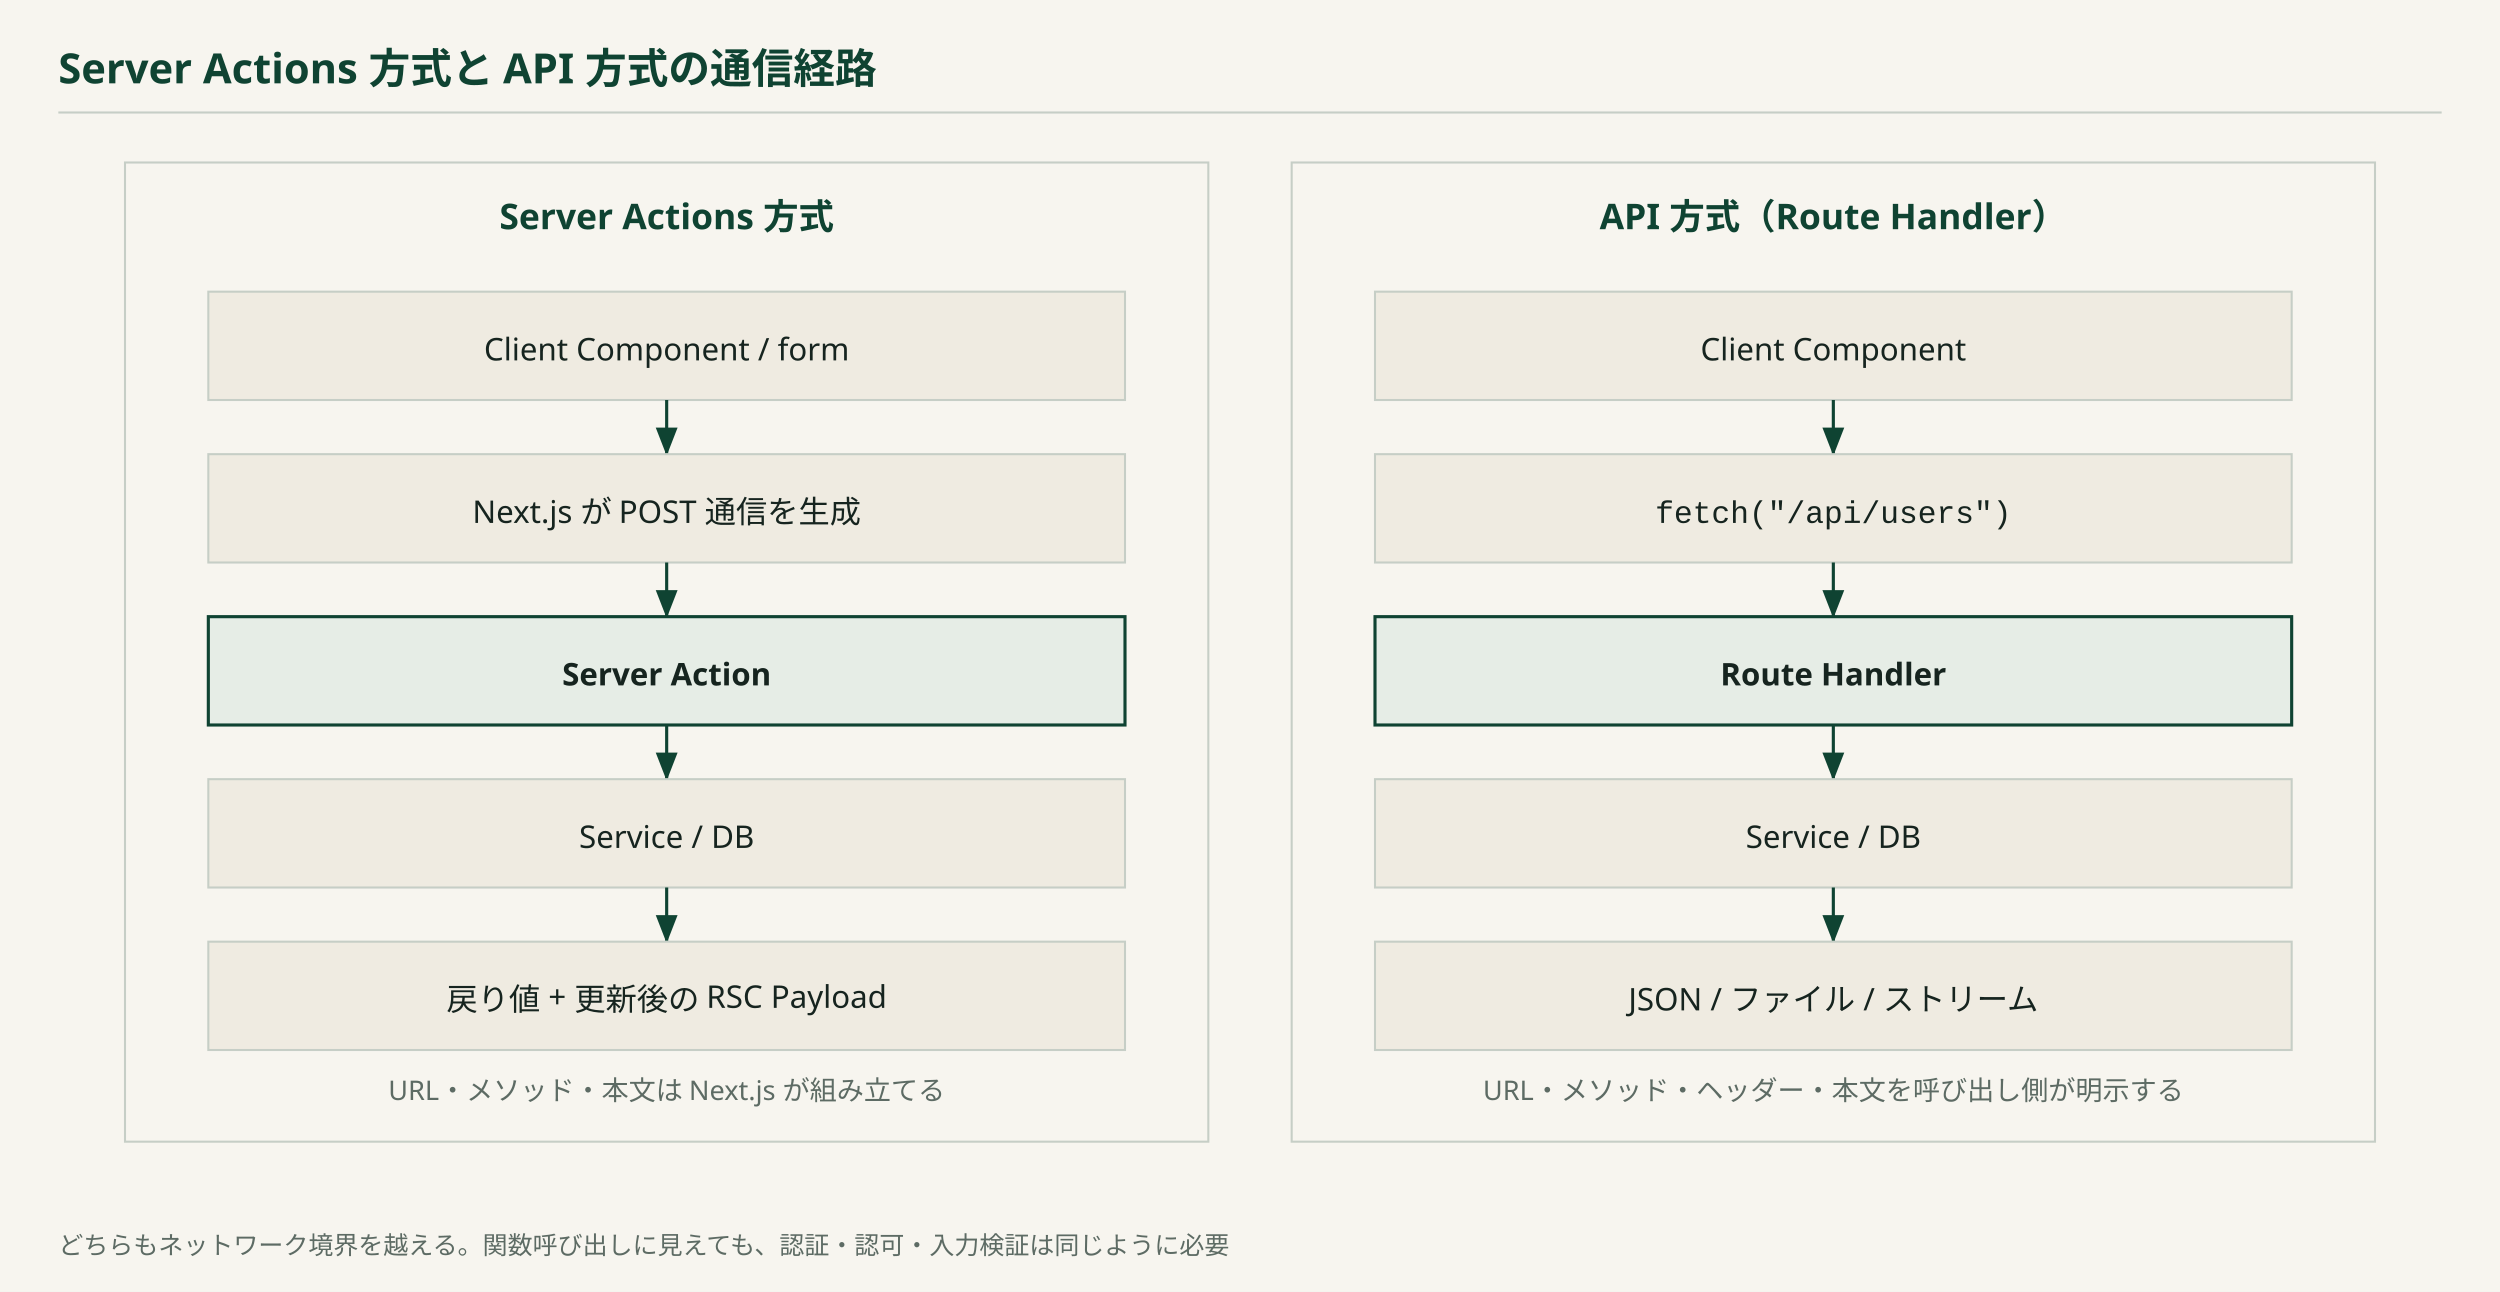
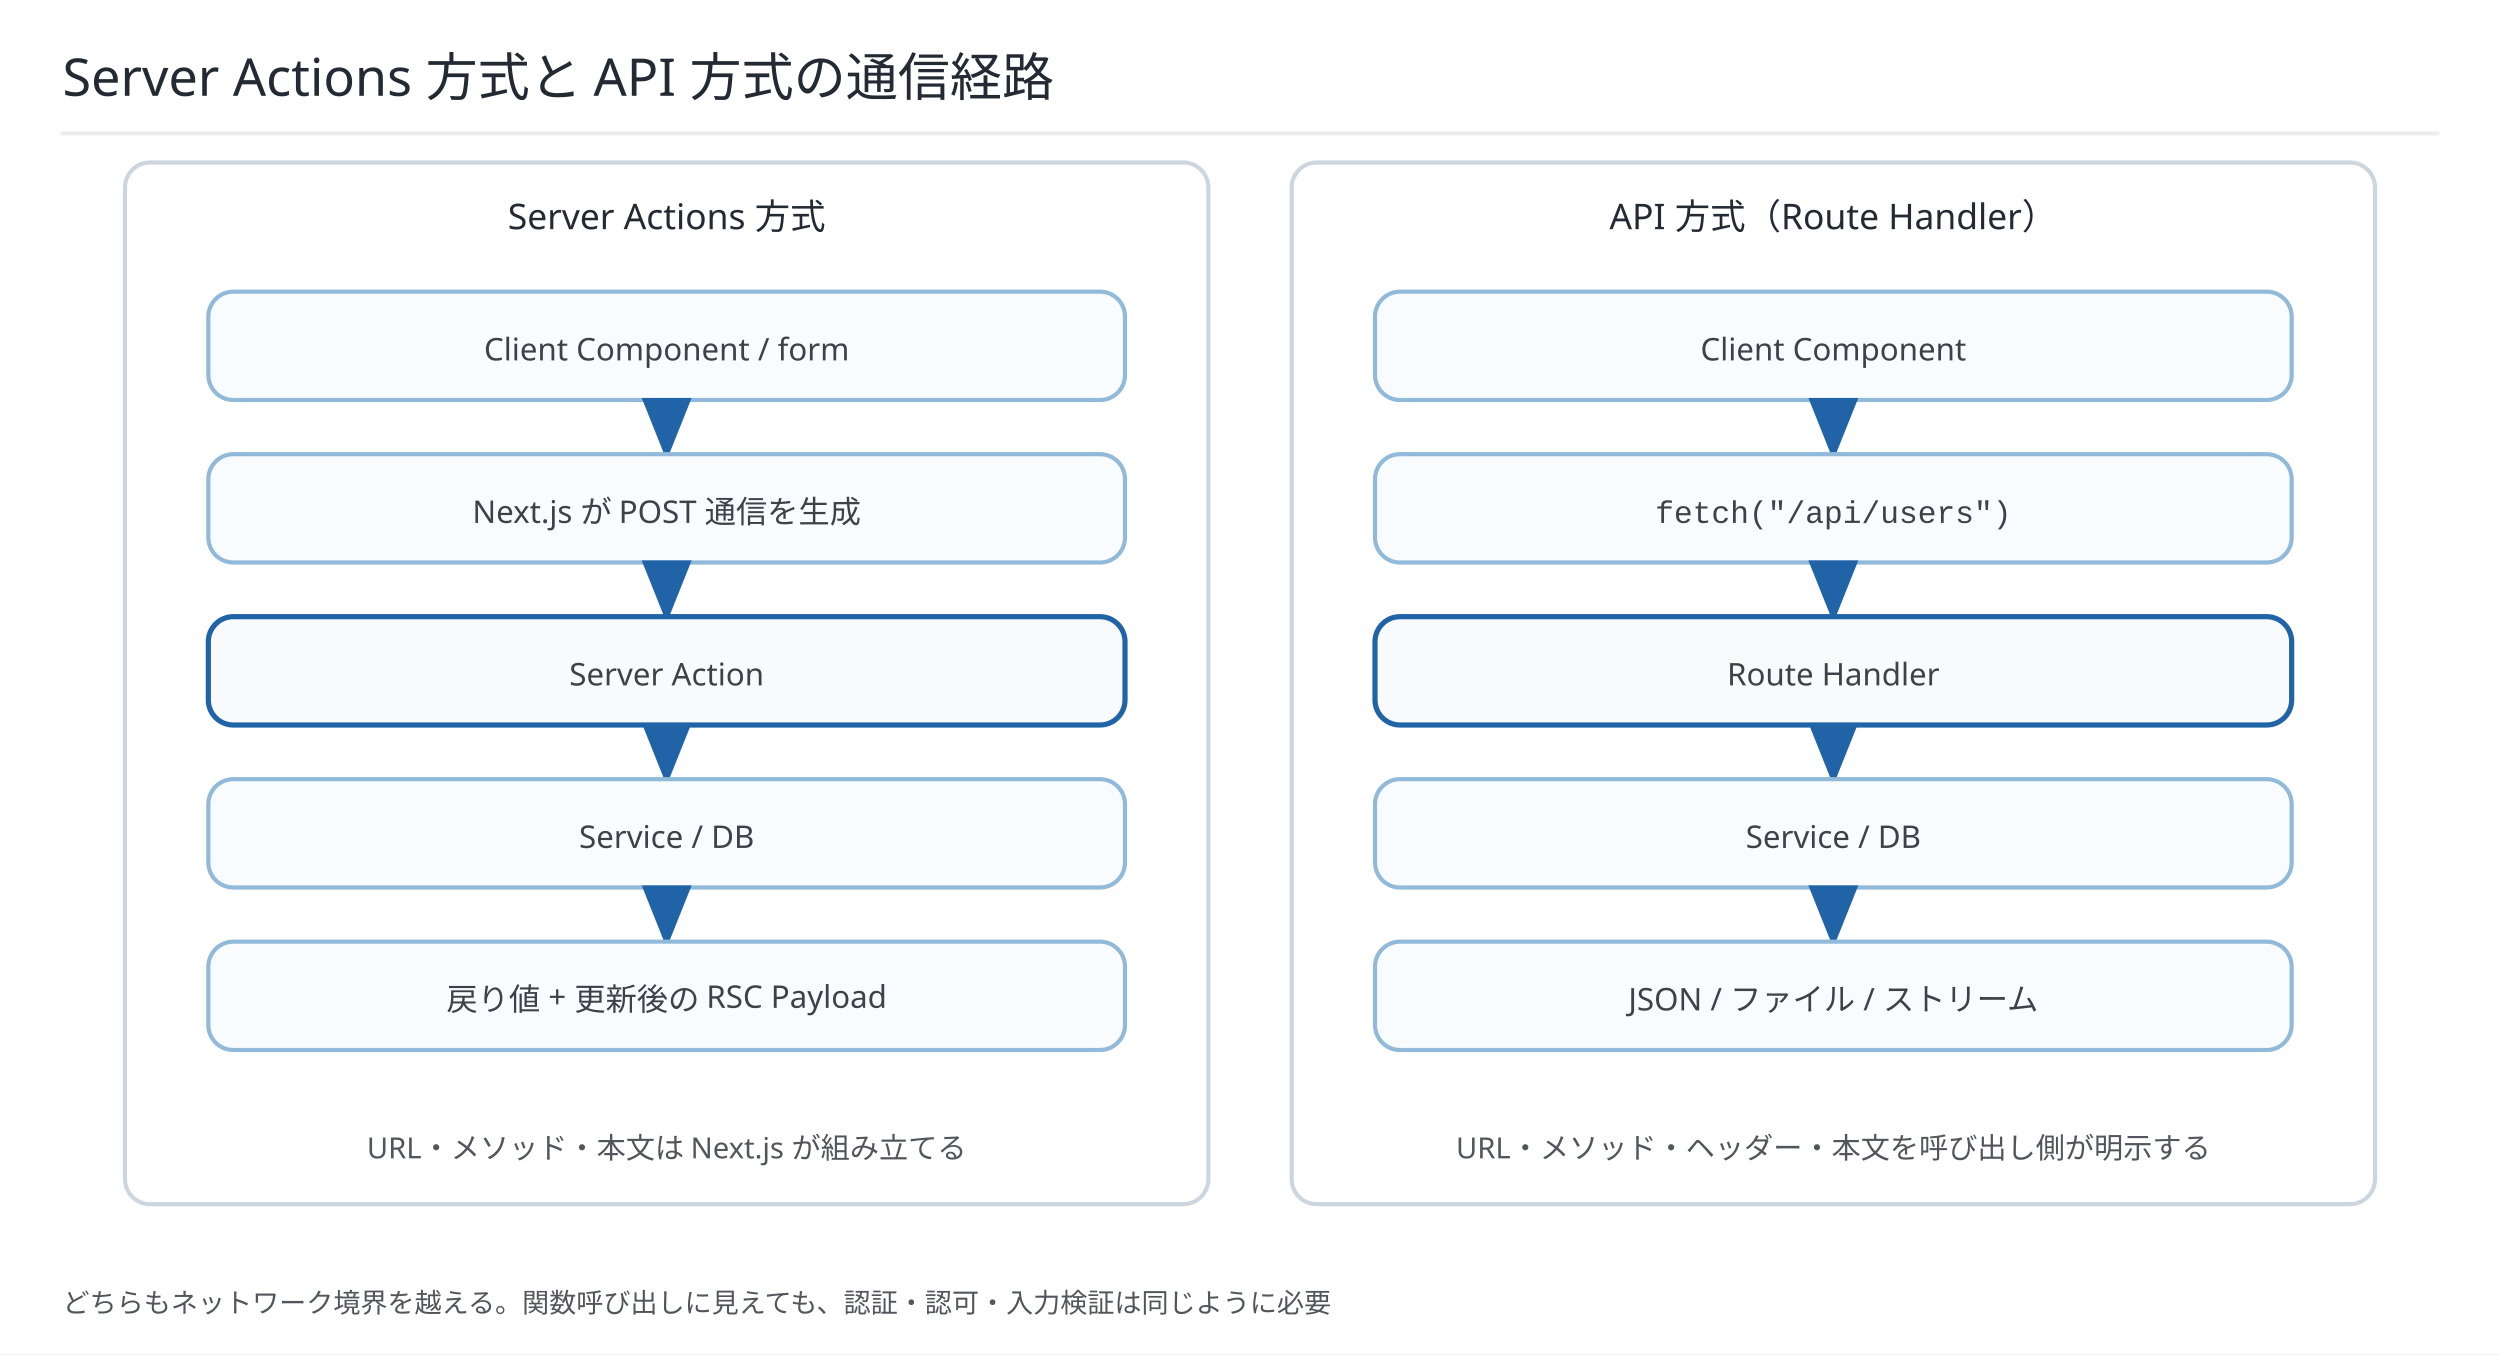
- <svg xmlns="http://www.w3.org/2000/svg" width="1200" height="620" viewBox="0 0 1200 620">
+ <svg xmlns="http://www.w3.org/2000/svg" width="1200" height="650" viewBox="0 0 1200 650">
  <defs>
-     <marker id="ar" markerWidth="9" markerHeight="7" refX="8.5" refY="3.5" orient="auto">
-       <path d="M0,0 L9,3.5 L0,7 z" fill="#0F4332" />
+     <marker id="ar" markerWidth="10" markerHeight="8" refX="9" refY="4" orient="auto">
+       <path d="M0,0 L10,4 L0,8 z" fill="#2163A7" />
    </marker>
-     <marker id="arR" markerWidth="9" markerHeight="7" refX="8.5" refY="3.5" orient="auto">
-       <path d="M0,0 L9,3.5 L0,7 z" fill="#8C3A2B" />
+     <marker id="arR" markerWidth="10" markerHeight="8" refX="9" refY="4" orient="auto">
+       <path d="M0,0 L10,4 L0,8 z" fill="#B4472F" />
    </marker>
  </defs>
-   <rect width="1200" height="620" fill="#F7F5EF" />
-   <text x="28" y="40" font-family="'Hiragino Kaku Gothic ProN','Hiragino Sans','BIZ UDGothic',sans-serif" font-size="20" fill="#0F4332" text-anchor="start" font-weight="600">Server Actions 方式と API 方式の通信経路</text>
-   <line x1="28" y1="54" x2="1172" y2="54" stroke="#C6CEC6" stroke-width="1" />
-   <rect x="60" y="78" width="520" height="470" fill="none" stroke="#C6CEC6" stroke-width="1" />
-   <text x="320" y="110" font-family="'Hiragino Kaku Gothic ProN','Hiragino Sans','BIZ UDGothic',sans-serif" font-size="17" fill="#0F4332" text-anchor="middle" font-weight="600">Server Actions 方式</text>
-   <rect x="100" y="140" width="440" height="52" fill="#EFEBE1" stroke="#C6CEC6" stroke-width="1" />
-   <text x="320" y="173" font-family="'Hiragino Kaku Gothic ProN','Hiragino Sans','BIZ UDGothic',sans-serif" font-size="15" fill="#16241F" text-anchor="middle" font-weight="normal">Client Component / form</text>
-   <line x1="320" y1="192" x2="320" y2="218" stroke="#0F4332" stroke-width="1.5" marker-end="url(#ar)" />
-   <rect x="100" y="218" width="440" height="52" fill="#EFEBE1" stroke="#C6CEC6" stroke-width="1" />
-   <text x="320" y="251" font-family="'Hiragino Kaku Gothic ProN','Hiragino Sans','BIZ UDGothic',sans-serif" font-size="15" fill="#16241F" text-anchor="middle" font-weight="normal">Next.js が POST 通信を生成</text>
-   <line x1="320" y1="270" x2="320" y2="296" stroke="#0F4332" stroke-width="1.5" marker-end="url(#ar)" />
-   <rect x="100" y="296" width="440" height="52" fill="#E6EDE6" stroke="#0F4332" stroke-width="1.5" />
-   <text x="320" y="329" font-family="'Hiragino Kaku Gothic ProN','Hiragino Sans','BIZ UDGothic',sans-serif" font-size="15" fill="#16241F" text-anchor="middle" font-weight="600">Server Action</text>
-   <line x1="320" y1="348" x2="320" y2="374" stroke="#0F4332" stroke-width="1.5" marker-end="url(#ar)" />
-   <rect x="100" y="374" width="440" height="52" fill="#EFEBE1" stroke="#C6CEC6" stroke-width="1" />
-   <text x="320" y="407" font-family="'Hiragino Kaku Gothic ProN','Hiragino Sans','BIZ UDGothic',sans-serif" font-size="15" fill="#16241F" text-anchor="middle" font-weight="normal">Service / DB</text>
-   <line x1="320" y1="426" x2="320" y2="452" stroke="#0F4332" stroke-width="1.5" marker-end="url(#ar)" />
-   <rect x="100" y="452" width="440" height="52" fill="#EFEBE1" stroke="#C6CEC6" stroke-width="1" />
-   <text x="320" y="485" font-family="'Hiragino Kaku Gothic ProN','Hiragino Sans','BIZ UDGothic',sans-serif" font-size="15" fill="#16241F" text-anchor="middle" font-weight="normal">戻り値 + 更新後の RSC Payload</text>
-   <text x="320" y="528" font-family="'Hiragino Kaku Gothic ProN','Hiragino Sans','BIZ UDGothic',sans-serif" font-size="13" fill="#5D6B64" text-anchor="middle" font-weight="normal">URL・メソッド・本文は Next.js が組み立てる</text>
-   <rect x="620" y="78" width="520" height="470" fill="none" stroke="#C6CEC6" stroke-width="1" />
-   <text x="880" y="110" font-family="'Hiragino Kaku Gothic ProN','Hiragino Sans','BIZ UDGothic',sans-serif" font-size="17" fill="#0F4332" text-anchor="middle" font-weight="600">API 方式（Route Handler）</text>
-   <rect x="660" y="140" width="440" height="52" fill="#EFEBE1" stroke="#C6CEC6" stroke-width="1" />
-   <text x="880" y="173" font-family="'Hiragino Kaku Gothic ProN','Hiragino Sans','BIZ UDGothic',sans-serif" font-size="15" fill="#16241F" text-anchor="middle" font-weight="normal">Client Component</text>
-   <line x1="880" y1="192" x2="880" y2="218" stroke="#0F4332" stroke-width="1.5" marker-end="url(#ar)" />
-   <rect x="660" y="218" width="440" height="52" fill="#EFEBE1" stroke="#C6CEC6" stroke-width="1" />
-   <text x="880" y="251" font-family="'SF Mono','Menlo','Courier New',monospace" font-size="15" fill="#16241F" text-anchor="middle" font-weight="normal">fetch("/api/users")</text>
-   <line x1="880" y1="270" x2="880" y2="296" stroke="#0F4332" stroke-width="1.5" marker-end="url(#ar)" />
-   <rect x="660" y="296" width="440" height="52" fill="#E6EDE6" stroke="#0F4332" stroke-width="1.5" />
-   <text x="880" y="329" font-family="'Hiragino Kaku Gothic ProN','Hiragino Sans','BIZ UDGothic',sans-serif" font-size="15" fill="#16241F" text-anchor="middle" font-weight="600">Route Handler</text>
-   <line x1="880" y1="348" x2="880" y2="374" stroke="#0F4332" stroke-width="1.5" marker-end="url(#ar)" />
-   <rect x="660" y="374" width="440" height="52" fill="#EFEBE1" stroke="#C6CEC6" stroke-width="1" />
-   <text x="880" y="407" font-family="'Hiragino Kaku Gothic ProN','Hiragino Sans','BIZ UDGothic',sans-serif" font-size="15" fill="#16241F" text-anchor="middle" font-weight="normal">Service / DB</text>
-   <line x1="880" y1="426" x2="880" y2="452" stroke="#0F4332" stroke-width="1.5" marker-end="url(#ar)" />
-   <rect x="660" y="452" width="440" height="52" fill="#EFEBE1" stroke="#C6CEC6" stroke-width="1" />
-   <text x="880" y="485" font-family="'Hiragino Kaku Gothic ProN','Hiragino Sans','BIZ UDGothic',sans-serif" font-size="15" fill="#16241F" text-anchor="middle" font-weight="normal">JSON / ファイル / ストリーム</text>
-   <text x="880" y="528" font-family="'Hiragino Kaku Gothic ProN','Hiragino Sans','BIZ UDGothic',sans-serif" font-size="13" fill="#5D6B64" text-anchor="middle" font-weight="normal">URL・メソッド・ヘッダー・本文を呼び出し側が明示する</text>
-   <text x="28" y="602" font-family="'Hiragino Kaku Gothic ProN','Hiragino Sans','BIZ UDGothic',sans-serif" font-size="12" fill="#5D6B64" text-anchor="start" font-weight="normal">どちらもネットワーク境界を越える。関数呼び出しに見えても、認証・認可・入力検証は同じように必要</text>
+   <rect width="1200" height="650" fill="#FFFFFF" />
+   <text x="30" y="46" font-family="'Hiragino Kaku Gothic ProN W6','Hiragino Sans W6',sans-serif" font-size="25" fill="#232A34" text-anchor="start" font-weight="normal">Server Actions 方式と API 方式の通信経路</text>
+   <line x1="30" y1="64" x2="1170" y2="64" stroke="#ECECEC" stroke-width="2" stroke-linecap="round" />
+   <rect x="60" y="78" width="520" height="500" rx="12" ry="12" fill="none" stroke="#CDD6DE" stroke-width="2" />
+   <text x="320" y="110" font-family="'Hiragino Kaku Gothic ProN W6','Hiragino Sans W6',sans-serif" font-size="17" fill="#232A34" text-anchor="middle" font-weight="normal">Server Actions 方式</text>
+   <rect x="100" y="140" width="440" height="52" rx="12" ry="12" fill="#F8FCFF" stroke="#90B9DA" stroke-width="2" />
+   <text x="320" y="173" font-family="'Hiragino Kaku Gothic ProN','Hiragino Sans',sans-serif" font-size="15" fill="#3E4148" text-anchor="middle" font-weight="normal">Client Component / form</text>
+   <line x1="320" y1="192" x2="320" y2="218" stroke="#2163A7" stroke-width="3" marker-end="url(#ar)" />
+   <rect x="100" y="218" width="440" height="52" rx="12" ry="12" fill="#F8FCFF" stroke="#90B9DA" stroke-width="2" />
+   <text x="320" y="251" font-family="'Hiragino Kaku Gothic ProN','Hiragino Sans',sans-serif" font-size="15" fill="#3E4148" text-anchor="middle" font-weight="normal">Next.js が POST 通信を生成</text>
+   <line x1="320" y1="270" x2="320" y2="296" stroke="#2163A7" stroke-width="3" marker-end="url(#ar)" />
+   <rect x="100" y="296" width="440" height="52" rx="12" ry="12" fill="#F8FAFC" stroke="#2163A7" stroke-width="2.5" />
+   <text x="320" y="329" font-family="'Hiragino Kaku Gothic ProN W6','Hiragino Sans W6',sans-serif" font-size="15" fill="#3E4148" text-anchor="middle" font-weight="normal">Server Action</text>
+   <line x1="320" y1="348" x2="320" y2="374" stroke="#2163A7" stroke-width="3" marker-end="url(#ar)" />
+   <rect x="100" y="374" width="440" height="52" rx="12" ry="12" fill="#F8FCFF" stroke="#90B9DA" stroke-width="2" />
+   <text x="320" y="407" font-family="'Hiragino Kaku Gothic ProN','Hiragino Sans',sans-serif" font-size="15" fill="#3E4148" text-anchor="middle" font-weight="normal">Service / DB</text>
+   <line x1="320" y1="426" x2="320" y2="452" stroke="#2163A7" stroke-width="3" marker-end="url(#ar)" />
+   <rect x="100" y="452" width="440" height="52" rx="12" ry="12" fill="#F8FCFF" stroke="#90B9DA" stroke-width="2" />
+   <text x="320" y="485" font-family="'Hiragino Kaku Gothic ProN','Hiragino Sans',sans-serif" font-size="15" fill="#3E4148" text-anchor="middle" font-weight="normal">戻り値 + 更新後の RSC Payload</text>
+   <text x="320" y="556" font-family="'Hiragino Kaku Gothic ProN','Hiragino Sans',sans-serif" font-size="14" fill="#52555B" text-anchor="middle" font-weight="normal">URL・メソッド・本文は Next.js が組み立てる</text>
+   <rect x="620" y="78" width="520" height="500" rx="12" ry="12" fill="none" stroke="#CDD6DE" stroke-width="2" />
+   <text x="880" y="110" font-family="'Hiragino Kaku Gothic ProN W6','Hiragino Sans W6',sans-serif" font-size="17" fill="#232A34" text-anchor="middle" font-weight="normal">API 方式（Route Handler）</text>
+   <rect x="660" y="140" width="440" height="52" rx="12" ry="12" fill="#F8FCFF" stroke="#90B9DA" stroke-width="2" />
+   <text x="880" y="173" font-family="'Hiragino Kaku Gothic ProN','Hiragino Sans',sans-serif" font-size="15" fill="#3E4148" text-anchor="middle" font-weight="normal">Client Component</text>
+   <line x1="880" y1="192" x2="880" y2="218" stroke="#2163A7" stroke-width="3" marker-end="url(#ar)" />
+   <rect x="660" y="218" width="440" height="52" rx="12" ry="12" fill="#F8FCFF" stroke="#90B9DA" stroke-width="2" />
+   <text x="880" y="251" font-family="'SF Mono','Menlo','Courier New',monospace" font-size="15" fill="#3E4148" text-anchor="middle" font-weight="normal">fetch("/api/users")</text>
+   <line x1="880" y1="270" x2="880" y2="296" stroke="#2163A7" stroke-width="3" marker-end="url(#ar)" />
+   <rect x="660" y="296" width="440" height="52" rx="12" ry="12" fill="#F8FAFC" stroke="#2163A7" stroke-width="2.5" />
+   <text x="880" y="329" font-family="'Hiragino Kaku Gothic ProN W6','Hiragino Sans W6',sans-serif" font-size="15" fill="#3E4148" text-anchor="middle" font-weight="normal">Route Handler</text>
+   <line x1="880" y1="348" x2="880" y2="374" stroke="#2163A7" stroke-width="3" marker-end="url(#ar)" />
+   <rect x="660" y="374" width="440" height="52" rx="12" ry="12" fill="#F8FCFF" stroke="#90B9DA" stroke-width="2" />
+   <text x="880" y="407" font-family="'Hiragino Kaku Gothic ProN','Hiragino Sans',sans-serif" font-size="15" fill="#3E4148" text-anchor="middle" font-weight="normal">Service / DB</text>
+   <line x1="880" y1="426" x2="880" y2="452" stroke="#2163A7" stroke-width="3" marker-end="url(#ar)" />
+   <rect x="660" y="452" width="440" height="52" rx="12" ry="12" fill="#F8FCFF" stroke="#90B9DA" stroke-width="2" />
+   <text x="880" y="485" font-family="'Hiragino Kaku Gothic ProN','Hiragino Sans',sans-serif" font-size="15" fill="#3E4148" text-anchor="middle" font-weight="normal">JSON / ファイル / ストリーム</text>
+   <text x="880" y="556" font-family="'Hiragino Kaku Gothic ProN','Hiragino Sans',sans-serif" font-size="14" fill="#52555B" text-anchor="middle" font-weight="normal">URL・メソッド・ヘッダー・本文を呼び出し側が明示する</text>
+   <text x="30" y="630" font-family="'Hiragino Kaku Gothic ProN','Hiragino Sans',sans-serif" font-size="13" fill="#52555B" text-anchor="start" font-weight="normal">どちらもネットワーク境界を越える。関数呼び出しに見えても、認証・認可・入力検証は同じように必要</text>
</svg>
